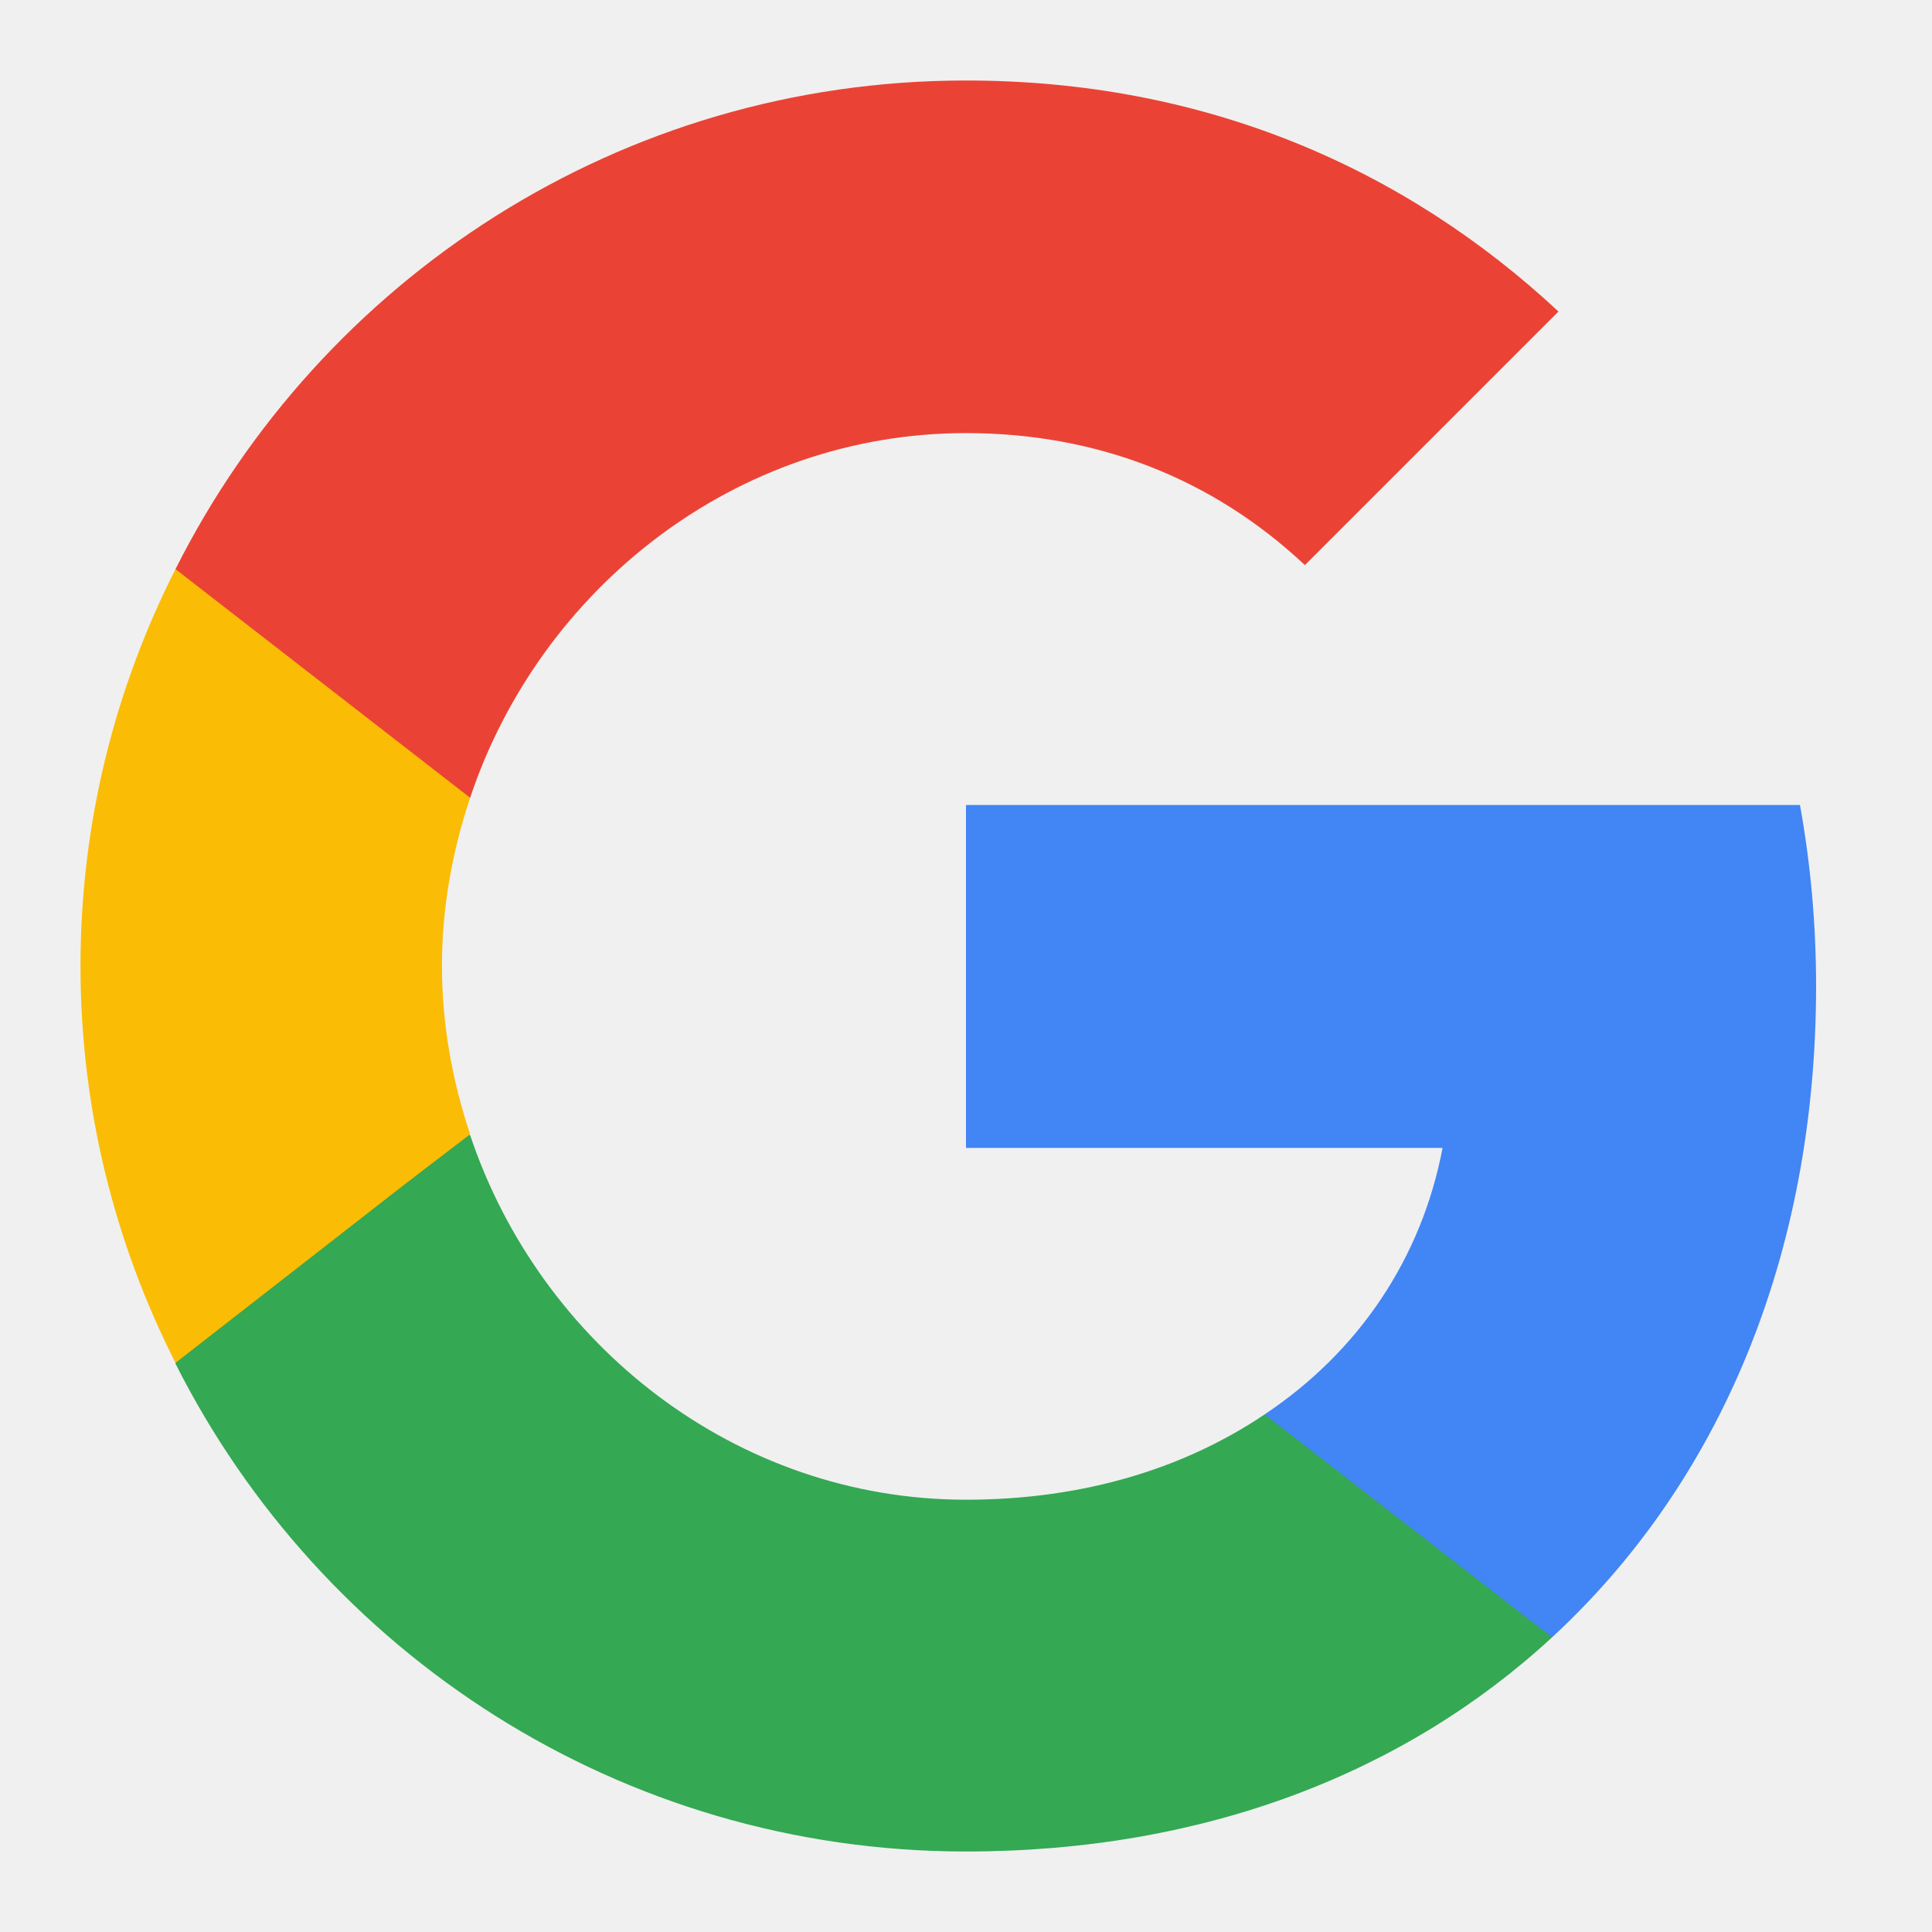
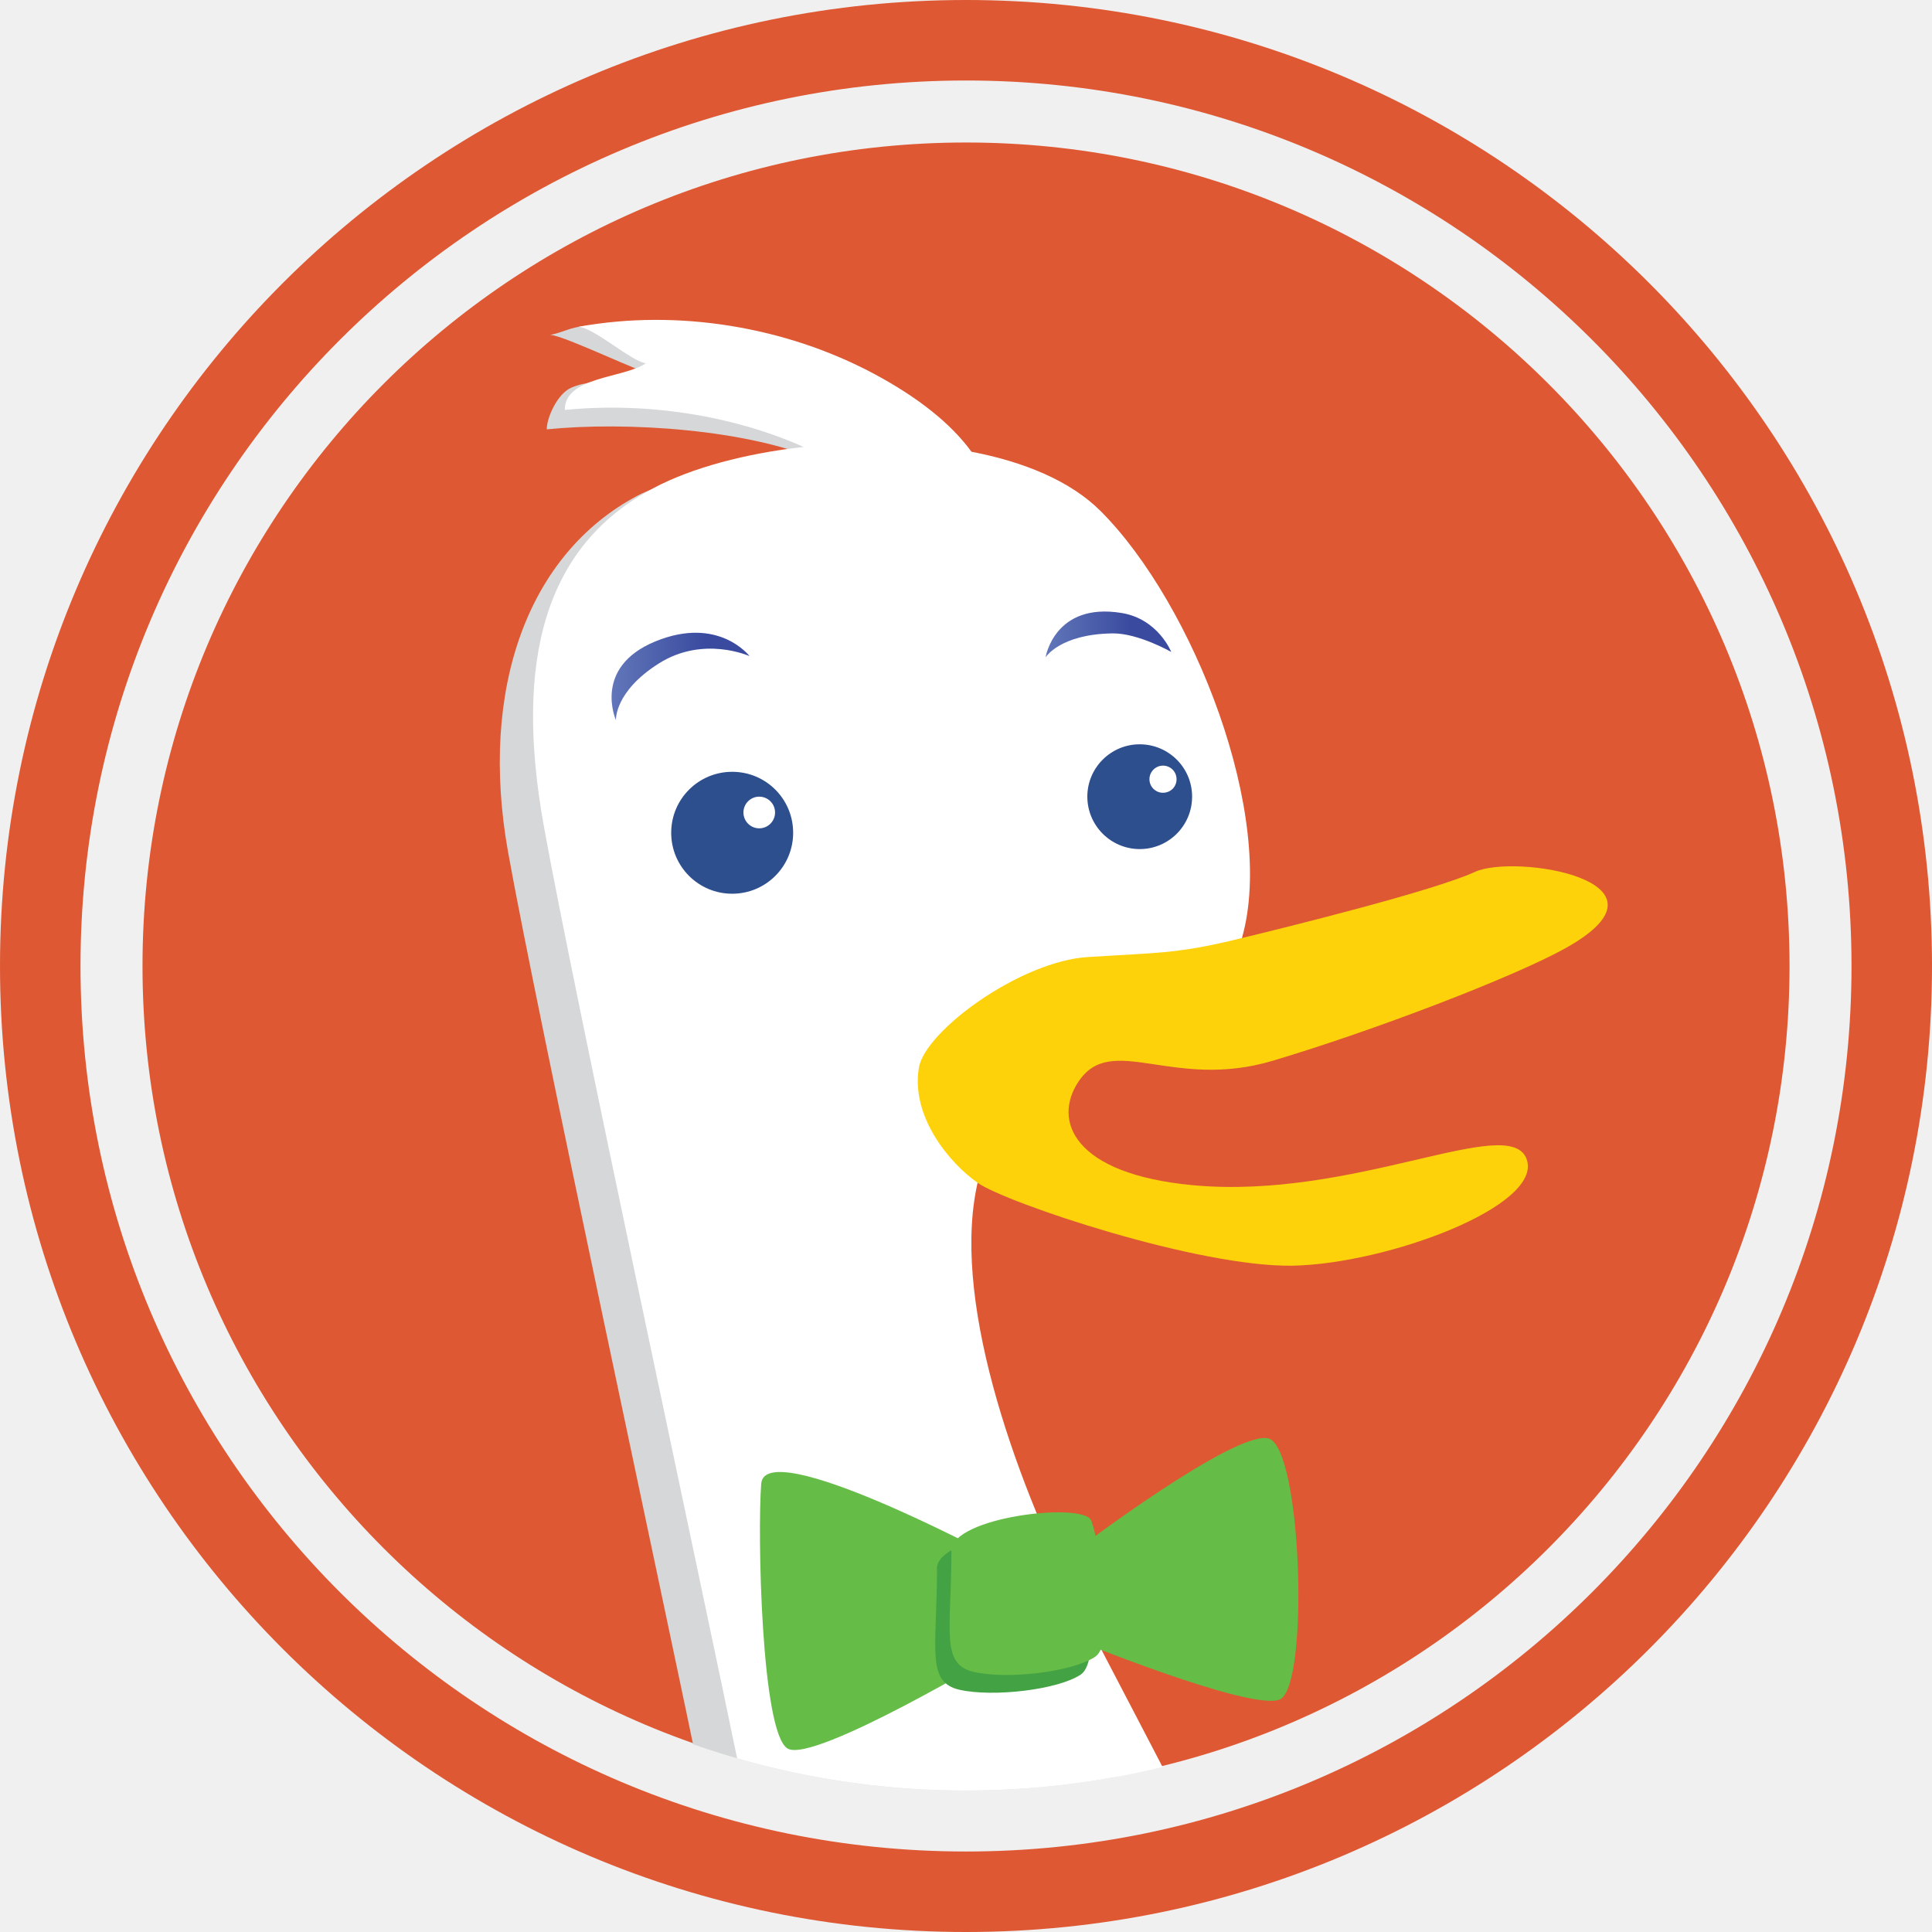
- <svg xmlns="http://www.w3.org/2000/svg" height="24" viewBox="0 0 24 24" width="24">
-   <path d="M22.56 12.25c0-.78-.07-1.53-.2-2.25H12v4.26h5.92c-.26 1.37-1.04 2.53-2.21 3.31v2.77h3.57c2.08-1.92 3.28-4.74 3.28-8.09z" fill="#4285F4" />
-   <path d="M12 23c2.97 0 5.46-.98 7.28-2.66l-3.57-2.77c-.98.66-2.23 1.06-3.71 1.06-2.86 0-5.29-1.93-6.16-4.53H2.18v2.84C3.99 20.53 7.7 23 12 23z" fill="#34A853" />
-   <path d="M5.84 14.09c-.22-.66-.35-1.36-.35-2.09s.13-1.43.35-2.09V7.07H2.18C1.43 8.55 1 10.22 1 12s.43 3.45 1.18 4.93l2.85-2.22.81-.62z" fill="#FBBC05" />
-   <path d="M12 5.38c1.62 0 3.06.56 4.21 1.64l3.15-3.15C17.45 2.09 14.97 1 12 1 7.7 1 3.99 3.47 2.18 7.07l3.66 2.84c.87-2.6 3.3-4.53 6.16-4.53z" fill="#EA4335" />
-   <path d="M1 1h22v22H1z" fill="none" />
+ <svg xmlns="http://www.w3.org/2000/svg" xmlns:xlink="http://www.w3.org/1999/xlink" width="24" height="24" viewBox="0 0 32 32">
+   <g transform="matrix(.266667 0 0 .266667 -17.95493 -5.057333)">
+     <circle cx="127.332" cy="78.966" r="51.15" fill="#de5833" />
+     <defs>
+       <path id="A" d="M178.684 78.824c0 28.316-23.035 51.354-51.354 51.354-28.313 0-51.348-23.04-51.348-51.354s23.036-51.35 51.348-51.35c28.318 0 51.354 23.036 51.354 51.35z" />
+     </defs>
+     <clipPath id="B">
+       <use xlink:href="#A" />
+     </clipPath>
+     <g clip-path="url(#B)">
+       <path d="M148.293 155.158c-1.8-8.285-12.262-27.04-16.23-34.97s-7.938-19.1-6.13-26.322c.328-1.312-3.436-11.308-2.354-12.015 8.416-5.5 10.632.6 14.002-1.862 1.734-1.273 4.1 1.047 4.7-1.06 2.158-7.567-3.006-20.76-8.77-26.526-1.885-1.88-4.77-3.06-8.03-3.687-1.254-1.713-3.275-3.36-6.138-4.88-3.188-1.697-10.12-3.938-13.717-4.535-2.492-.4-3.055.287-4.12.46.992.088 5.7 2.414 6.615 2.55-.916.62-3.607-.028-5.324.742-.865.392-1.512 1.877-1.506 2.58 4.9-.496 12.574-.016 17.1 2-3.602.4-9.08.867-11.436 2.105-6.848 3.608-9.873 12.035-8.07 22.133 1.804 10.075 9.738 46.85 12.262 59.13 2.525 12.264-5.408 20.2-10.455 22.354l5.408.363-1.8 3.967c6.484.72 13.695-1.44 13.695-1.44-1.438 3.965-11.176 5.412-11.176 5.412s4.7 1.438 12.258-1.447l12.263-4.688 3.604 9.373 6.854-6.847 2.885 7.2c.014-.001 5.424-1.808 3.62-10.103z" fill="#d5d7d8" />
+       <path d="M150.47 153.477c-1.795-8.3-12.256-27.043-16.228-34.98s-7.935-19.112-6.13-26.32c.335-1.3.34-6.668 1.43-7.38 8.4-5.494 7.812-.184 11.187-2.645 1.74-1.27 3.133-2.806 3.738-4.912 2.164-7.572-3.006-20.76-8.773-26.53-1.88-1.88-4.768-3.062-8.023-3.686-1.252-1.718-3.27-3.36-6.13-4.882-5.4-2.862-12.074-4.006-18.266-2.883 1 .1 3.256 2.138 4.168 2.273-1.38.936-5.053.815-5.03 2.896 4.916-.492 10.303.285 14.834 2.297-3.602.4-6.955 1.3-9.3 2.543-6.854 3.603-8.656 10.812-6.854 20.914 1.807 10.097 9.742 46.873 12.256 59.126 2.527 12.26-5.402 20.188-10.45 22.354l5.408.36-1.8 3.973c6.484.72 13.695-1.44 13.695-1.44-1.438 3.974-11.176 5.406-11.176 5.406s4.686 1.44 12.258-1.445l12.27-4.688 3.604 9.373 6.852-6.85 2.9 7.215c-.016.007 5.388-1.797 3.58-10.088z" fill="#fff" />
+       <path d="M109.02 70.69c0-2.093 1.693-3.787 3.79-3.787 2.1 0 3.785 1.694 3.785 3.787s-1.695 3.786-3.785 3.786c-2.096.001-3.79-1.692-3.79-3.786z" fill="#2d4f8e" />
+       <path d="M113.507 69.43a.98.98 0 0 1 .98-.983c.543 0 .984.438.984.983s-.44.984-.984.984c-.538.001-.98-.44-.98-.984z" fill="#fff" />
+       <path d="M134.867 68.445c0-1.793 1.46-3.25 3.252-3.25 1.8 0 3.256 1.457 3.256 3.25 0 1.8-1.455 3.258-3.256 3.258a3.26 3.26 0 0 1-3.252-3.258z" fill="#2d4f8e" />
+       <path d="M138.725 67.363c0-.463.38-.843.838-.843a.84.84 0 0 1 .846.843c0 .47-.367.842-.846.842a.84.84 0 0 1-.838-.842z" fill="#fff" />
+       <linearGradient id="C" gradientUnits="userSpaceOnUse" x1="105.318" y1="60.979" x2="113.887" y2="60.979">
+         <stop offset=".006" stop-color="#6176b9" />
+         <stop offset=".691" stop-color="#394a9f" />
+       </linearGradient>
+       <path d="M113.886 59.718s-2.854-1.3-5.63.453-2.668 3.523-2.668 3.523-1.473-3.283 2.453-4.892 5.844.916 5.844.916z" fill="url(#C)" />
+       <linearGradient id="D" gradientUnits="userSpaceOnUse" x1="132.273" y1="58.371" x2="140.078" y2="58.371">
+         <stop offset=".006" stop-color="#6176b9" />
+         <stop offset=".691" stop-color="#394a9f" />
+       </linearGradient>
+       <path d="M140.078 59.458s-2.05-1.172-3.643-1.152c-3.27.043-4.162 1.488-4.162 1.488s.55-3.445 4.732-2.754c2.268.377 3.073 2.418 3.073 2.418z" fill="url(#D)" />
+     </g>
+     <path d="M124.4 85.295c.38-2.3 6.3-6.625 10.5-6.887 4.2-.265 5.5-.205 9-1.043s12.535-3.088 15.033-4.242c2.504-1.156 13.104.572 5.63 4.738-3.232 1.8-11.943 5.13-18.172 6.987-6.22 1.86-10-1.776-12.06 1.28-1.646 2.432-.334 5.762 7.1 6.453 10.037.93 19.66-4.52 20.72-1.625s-8.625 6.508-14.525 6.623c-5.893.1-17.77-3.896-19.555-5.137s-4.165-4.13-3.67-7.148z" fill="#fdd20a" />
+     <path d="M128.943 115.592s-14.102-7.52-14.332-4.47c-.238 3.056 0 15.5 1.643 16.45s13.396-6.108 13.396-6.108zm5.403-.474s9.635-7.285 11.754-6.815c2.1.48 2.582 15.5.7 16.23-1.88.7-12.908-3.813-12.908-3.813z" fill="#65bc46" />
+     <path d="M125.53 116.4c0 4.932-.7 7.05 1.4 7.52s6.104 0 7.518-.938.232-7.28-.232-8.465c-.477-1.174-8.696-.232-8.696 1.884z" fill="#43a244" />
+     <path d="M126.426 115.292c0 4.933-.707 7.05 1.4 7.52 2.106.48 6.104 0 7.52-.938 1.4-.94.23-7.28-.236-8.466-.473-1.173-8.692-.227-8.692 1.885z" fill="#65bc46" />
+     <circle cx="127.331" cy="78.965" r="57.5" fill="none" stroke="#de5833" stroke-width="5" />
+   </g>
</svg>
